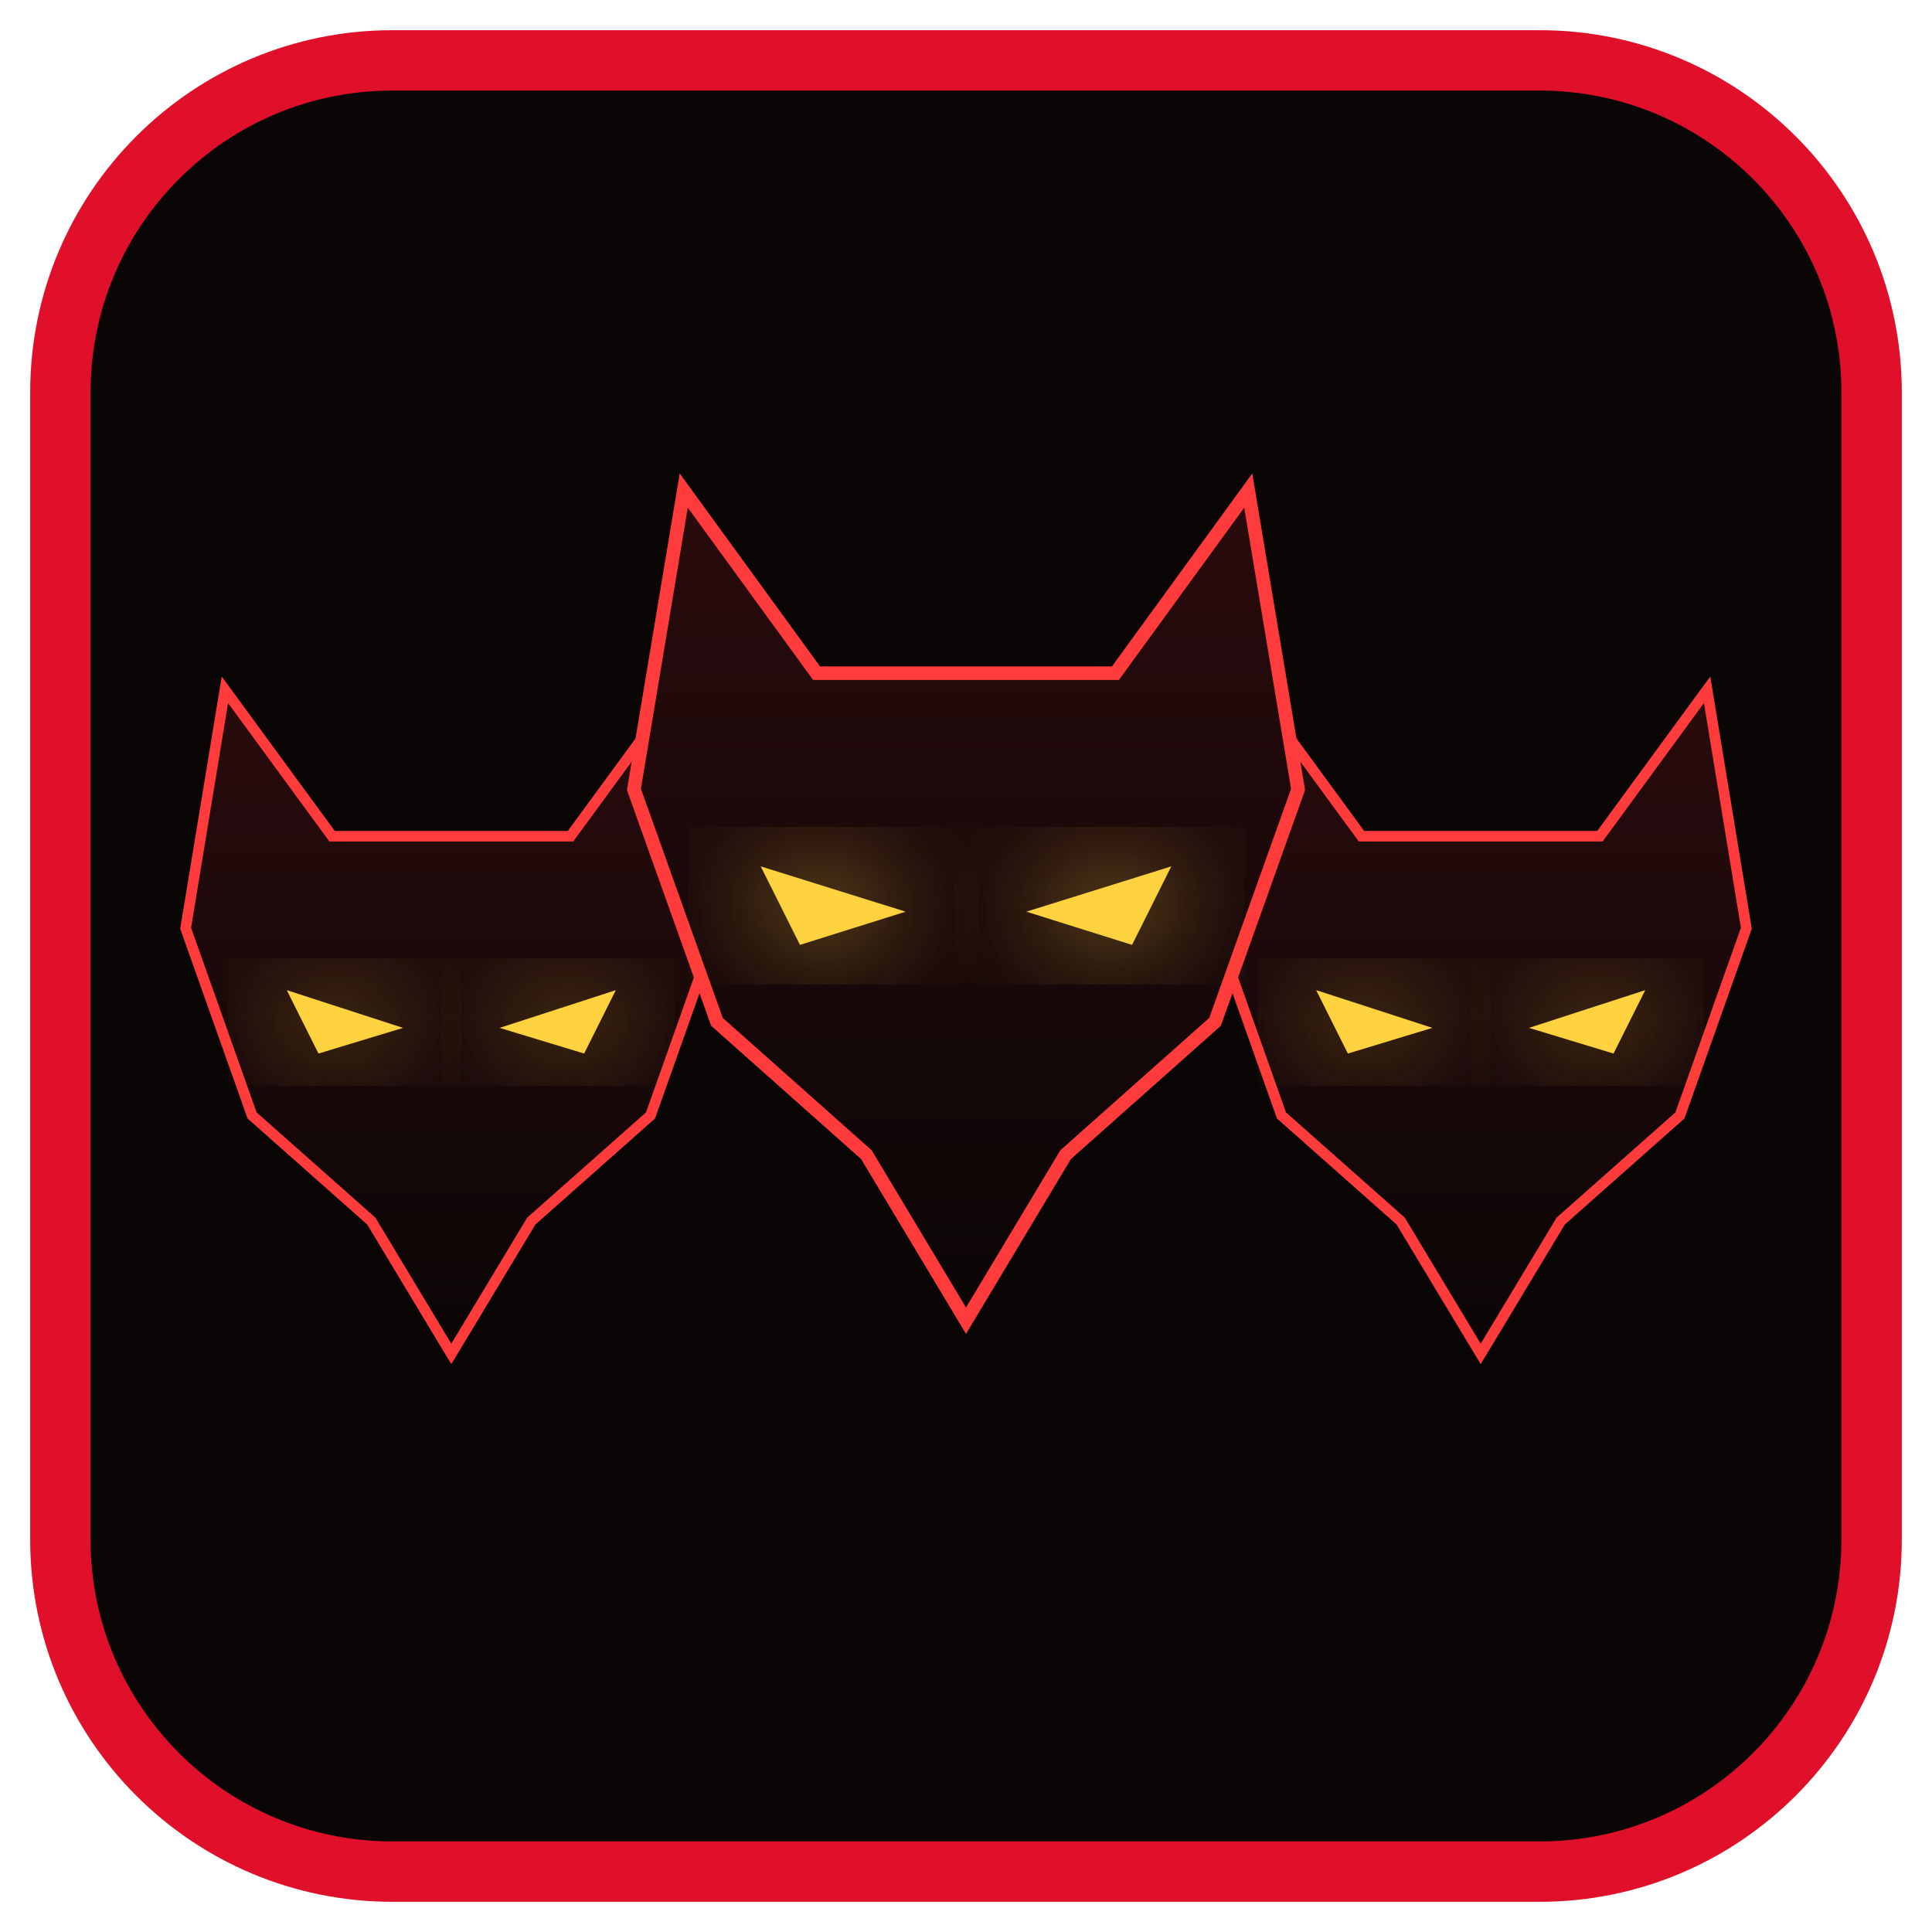
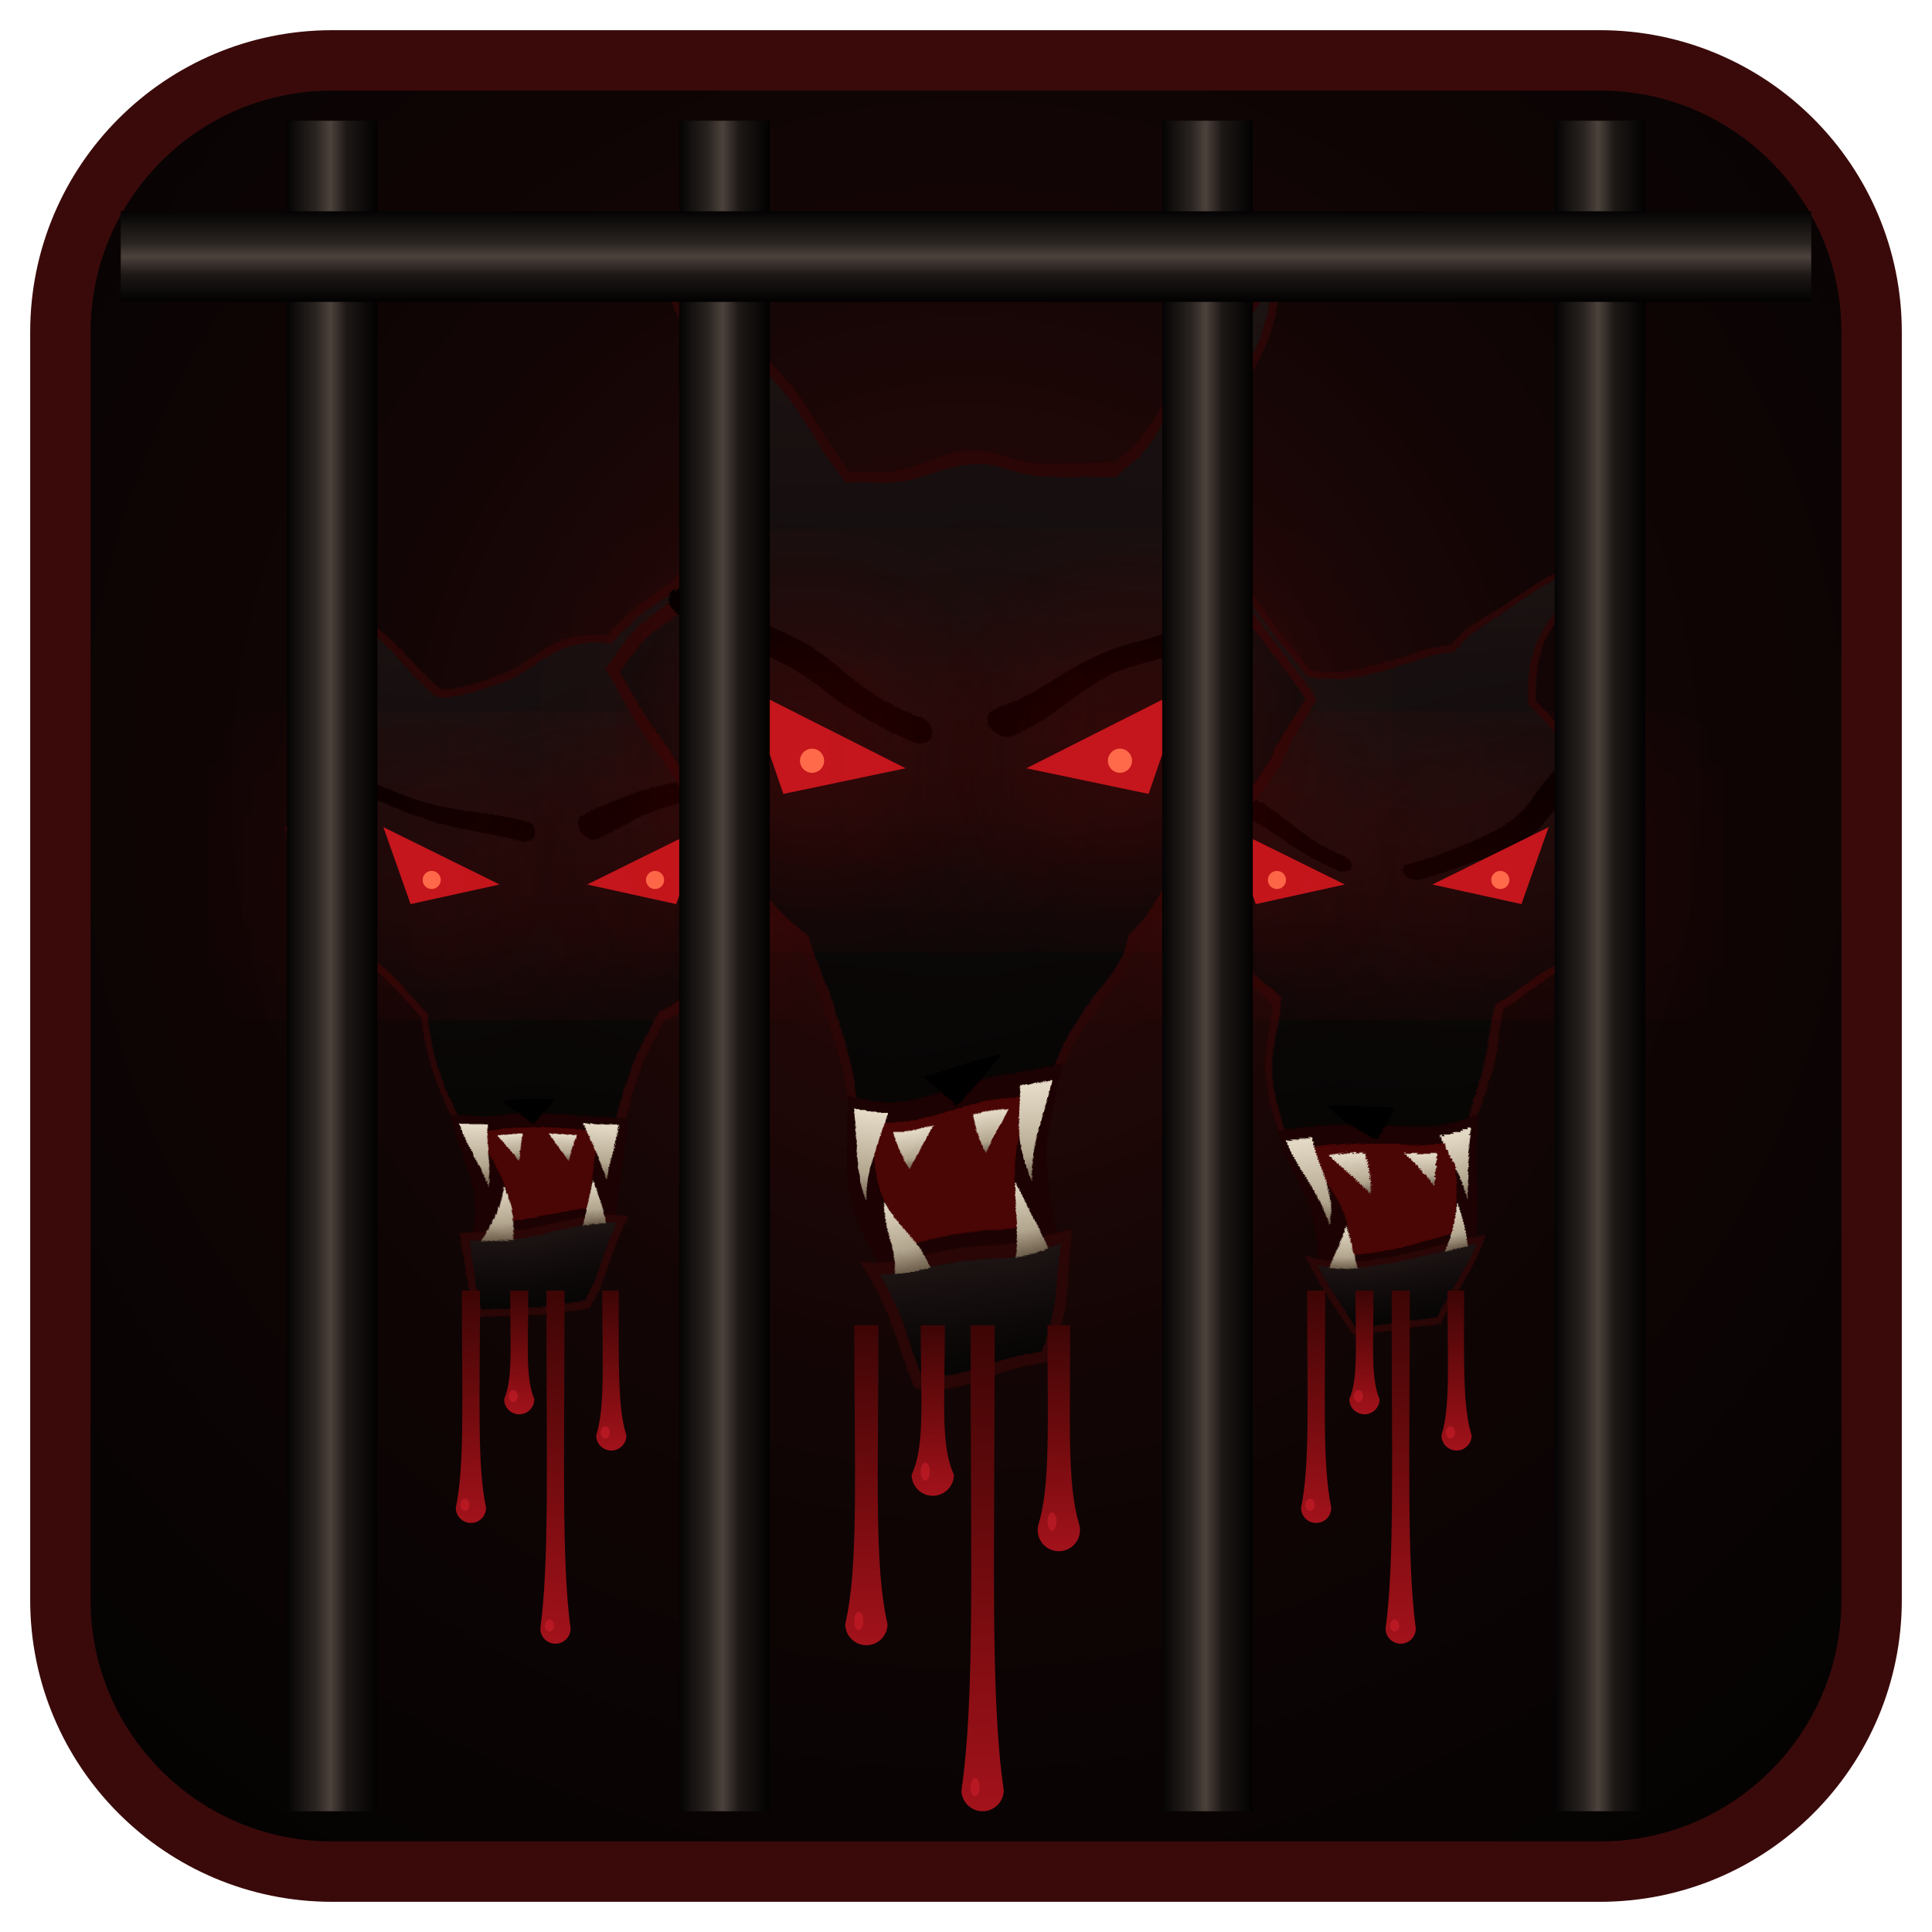
<svg xmlns="http://www.w3.org/2000/svg" width="128" height="128" viewBox="0 0 128 128">
  <defs>
-     <radialGradient id="sky" cx="50%" cy="38%" r="75%">
-       <stop offset="0" stop-color="#4a0a0f" />
-       <stop offset="0.45" stop-color="#1a0405" />
-       <stop offset="1" stop-color="#050202" />
+     <radialGradient id="pit" cx="50%" cy="40%" r="75%">
+       <stop offset="0" stop-color="#2e0909" />
+       <stop offset="0.45" stop-color="#120505" />
+       <stop offset="1" stop-color="#030202" />
+     </radialGradient>
+     <radialGradient id="vignette" cx="50%" cy="45%" r="70%">
+       <stop offset="0.55" stop-color="#000" stop-opacity="0" />
+       <stop offset="1" stop-color="#000" stop-opacity="0.85" />
    </radialGradient>
    <linearGradient id="hide" x1="0" y1="0" x2="0" y2="1">
-       <stop offset="0" stop-color="#2a0b0d" />
-       <stop offset="1" stop-color="#0b0606" />
+       <stop offset="0" stop-color="#1e1414" />
+       <stop offset="0.6" stop-color="#0e0909" />
+       <stop offset="1" stop-color="#060404" />
    </linearGradient>
-     <linearGradient id="floor" x1="0" y1="0" x2="0" y2="1">
-       <stop offset="0" stop-color="#e0102a" stop-opacity="0" />
-       <stop offset="1" stop-color="#ff3b3b" stop-opacity="0.55" />
+     <linearGradient id="ironV" x1="0" y1="0" x2="1" y2="0">
+       <stop offset="0" stop-color="#040303" />
+       <stop offset="0.32" stop-color="#2a2421" />
+       <stop offset="0.48" stop-color="#4c423c" />
+       <stop offset="0.66" stop-color="#1d1816" />
+       <stop offset="1" stop-color="#020101" />
    </linearGradient>
-     <filter id="glow" x="-50%" y="-50%" width="200%" height="200%">
-       <feGaussianBlur stdDeviation="4" result="b" />
+     <linearGradient id="ironH" x1="0" y1="0" x2="0" y2="1">
+       <stop offset="0" stop-color="#040303" />
+       <stop offset="0.35" stop-color="#2a2421" />
+       <stop offset="0.5" stop-color="#4c423c" />
+       <stop offset="0.7" stop-color="#1d1816" />
+       <stop offset="1" stop-color="#020101" />
+     </linearGradient>
+     <linearGradient id="blood" x1="0" y1="0" x2="0" y2="1">
+       <stop offset="0" stop-color="#3d0505" />
+       <stop offset="0.6" stop-color="#7a0c10" />
+       <stop offset="1" stop-color="#a3121b" />
+     </linearGradient>
+     <linearGradient id="boneG" x1="0" y1="0" x2="0" y2="1">
+       <stop offset="0" stop-color="#e6dcc8" />
+       <stop offset="0.7" stop-color="#b3a68f" />
+       <stop offset="1" stop-color="#6e5f4c" />
+     </linearGradient>
+     <linearGradient id="textG" x1="0" y1="0" x2="0" y2="1">
+       <stop offset="0" stop-color="#d8cdb8" />
+       <stop offset="0.55" stop-color="#a39782" />
+       <stop offset="1" stop-color="#5a1010" />
+     </linearGradient>
+     <filter id="grime" x="0" y="0" width="100%" height="100%">
+       <feTurbulence type="fractalNoise" baseFrequency="0.85" numOctaves="2" seed="3" />
+       <feColorMatrix values="0 0 0 0 0  0 0 0 0 0  0 0 0 0 0  0 0 0 -1.4 0.95" />
+     </filter>
+     <filter id="stains" x="0" y="0" width="100%" height="100%">
+       <feTurbulence type="fractalNoise" baseFrequency="0.004" numOctaves="4" seed="21" />
+       <feColorMatrix values="0 0 0 0 0.24  0 0 0 0 0.02  0 0 0 0 0.02  -2.2 0 0 0 1.25" />
+     </filter>
+     <filter id="rust" x="0" y="0" width="100%" height="100%">
+       <feTurbulence type="fractalNoise" baseFrequency="0.02 0.004" numOctaves="4" seed="9" result="n" />
+       <feColorMatrix in="n" values="0 0 0 0 0.30  0 0 0 0 0.11  0 0 0 0 0.05  2.6 0 0 0 -1.35" result="r" />
+       <feComposite in="r" in2="SourceAlpha" operator="in" result="rr" />
      <feMerge>
+         <feMergeNode in="SourceGraphic" />
+         <feMergeNode in="rr" />
+       </feMerge>
+     </filter>
+     <filter id="ragged" x="-10%" y="-10%" width="120%" height="120%">
+       <feTurbulence type="fractalNoise" baseFrequency="0.06" numOctaves="2" seed="5" result="t" />
+       <feDisplacementMap in="SourceGraphic" in2="t" scale="7" xChannelSelector="R" yChannelSelector="G" />
+     </filter>
+     <filter id="eyeglow" x="-150%" y="-150%" width="400%" height="400%">
+       <feGaussianBlur stdDeviation="7" result="b" />
+       <feMerge>
+         <feMergeNode in="b" />
        <feMergeNode in="b" />
        <feMergeNode in="SourceGraphic" />
      </feMerge>
    </filter>
-     <filter id="softglow" x="-20%" y="-20%" width="140%" height="140%">
-       <feGaussianBlur stdDeviation="14" />
+     <filter id="shadow" x="-10%" y="-30%" width="120%" height="160%">
+       <feGaussianBlur stdDeviation="10" />
    </filter>
-     <pattern id="scan" width="4" height="4" patternUnits="userSpaceOnUse">
-       <rect width="4" height="1" fill="#000" opacity="0.35" />
-     </pattern>
  </defs>
-   <rect x="4" y="4" width="120" height="120" rx="22" fill="#0b0606" stroke="#e0102a" stroke-width="4" />
-   <g>
-     <polygon points="12.3,61.5 14.9,45.7 22.0,55.4 37.8,55.4 44.9,45.7 47.5,61.5 43.1,73.9 35.2,80.9 29.9,89.7 24.6,80.9 16.7,73.9" fill="url(#hide)" stroke="#ff3b3b" stroke-width="0.7" stroke-linejoin="miter" />
-     <polygon points="19.0,65.6 26.7,68.1 21.1,69.8" fill="#ffd23f" filter="url(#glow)" />
-     <polygon points="40.8,65.6 33.1,68.1 38.7,69.8" fill="#ffd23f" filter="url(#glow)" />
-     <polygon points="80.5,61.5 83.1,45.7 90.2,55.4 106.0,55.4 113.1,45.7 115.7,61.5 111.3,73.9 103.4,80.9 98.1,89.7 92.8,80.9 84.9,73.9" fill="url(#hide)" stroke="#ff3b3b" stroke-width="0.7" stroke-linejoin="miter" />
-     <polygon points="87.2,65.6 94.9,68.1 89.3,69.8" fill="#ffd23f" filter="url(#glow)" />
-     <polygon points="109.0,65.6 101.3,68.1 106.9,69.8" fill="#ffd23f" filter="url(#glow)" />
-     <polygon points="42.0,52.3 45.3,32.5 54.1,44.6 73.9,44.6 82.7,32.5 86.0,52.3 80.5,67.7 70.6,76.5 64.0,87.5 57.4,76.5 47.5,67.7" fill="url(#hide)" stroke="#ff3b3b" stroke-width="0.9" stroke-linejoin="miter" />
-     <polygon points="50.4,57.4 60.0,60.4 53.0,62.6" fill="#ffd23f" filter="url(#glow)" />
-     <polygon points="77.6,57.4 68.0,60.4 75.0,62.6" fill="#ffd23f" filter="url(#glow)" />
+   <rect x="4" y="4" width="120" height="120" rx="18" fill="url(#pit)" stroke="#3a0a0a" stroke-width="4" />
+   <g filter="url(#ragged)">
+     <polygon points="26.1,48.1 20.3,34.0 30.2,44.2 41.8,44.2 51.7,34.0 45.9,48.1 52.3,55.1 48.8,62.5 43.4,66.8 41.4,74.0 38.2,76.9 33.8,76.9 30.6,74.0 28.6,66.8 23.2,62.5 19.7,55.1" fill="url(#hide)" stroke="#2a0606" stroke-width="0.5" />
+     <polygon points="30.2,73.7 41.8,73.7 40.8,82.3 36.0,83.9 31.2,82.3" fill="#1c0202" />
+     <polygon points="31.8,74.8 40.2,74.8 38.9,81.2 33.1,81.2" fill="#4a0505" />
+     <polygon points="30.7,82.0 41.3,82.0 39.2,86.8 32.8,86.8" fill="url(#hide)" stroke="#2a0606" stroke-width="0.5" />
+     <polygon points="30.7,74.3 32.6,74.3 31.7,79.1" fill="url(#boneG)" />
+     <polygon points="39.4,74.3 41.3,74.3 40.3,79.1" fill="url(#boneG)" />
+     <polygon points="33.1,75.3 35.0,75.3 34.1,77.5" fill="url(#boneG)" />
+     <polygon points="37.0,75.3 38.9,75.3 37.9,77.5" fill="url(#boneG)" />
+     <polygon points="31.8,82.3 33.5,82.3 32.6,79.1" fill="url(#boneG)" />
+     <polygon points="38.5,82.3 40.2,82.3 39.4,79.1" fill="url(#boneG)" />
+     <polygon points="34.1,72.7 37.9,72.7 36.0,74.6" fill="#000" />
+     <line x1="23.5" y1="51.3" x2="33.8" y2="56.4" stroke="#000" stroke-width="1.4" stroke-linecap="round" />
+     <line x1="48.5" y1="51.3" x2="38.2" y2="56.4" stroke="#000" stroke-width="1.4" stroke-linecap="round" />
  </g>
+   <polygon points="25.4,54.8 33.1,58.6 27.2,59.9" fill="#c4161f" filter="url(#eyeglow)" />
+   <circle cx="28.6" cy="58.3" r="0.6" fill="#ff6a4a" />
+   <polygon points="46.6,54.8 38.9,58.6 44.8,59.9" fill="#c4161f" filter="url(#eyeglow)" />
+   <circle cx="43.4" cy="58.3" r="0.6" fill="#ff6a4a" />
+   <path d="M30.6,85.5 C30.6,92.7 30.8,97.0 30.2,99.9 A1.0,1.0 0 1,0 32.2,99.9 C31.6,97.0 31.8,92.7 31.8,85.5 Z" fill="url(#blood)" />
+   <ellipse cx="30.8" cy="99.7" rx="0.3" ry="0.4" fill="#d4202c" opacity="0.5" />
+   <path d="M36.2,85.5 C36.2,96.7 36.4,103.4 35.8,107.9 A1.0,1.0 0 1,0 37.8,107.9 C37.2,103.4 37.4,96.7 37.4,85.5 Z" fill="url(#blood)" />
+   <ellipse cx="36.4" cy="107.7" rx="0.3" ry="0.4" fill="#d4202c" opacity="0.5" />
+   <path d="M39.9,85.5 C39.9,90.3 40.1,93.2 39.5,95.1 A1.0,1.0 0 1,0 41.5,95.1 C40.9,93.2 41.0,90.3 41.0,85.5 Z" fill="url(#blood)" />
+   <ellipse cx="40.1" cy="94.9" rx="0.3" ry="0.4" fill="#d4202c" opacity="0.5" />
+   <path d="M33.8,85.5 C33.8,89.1 34.0,91.3 33.4,92.7 A1.0,1.0 0 1,0 35.4,92.7 C34.8,91.3 35.0,89.1 35.0,85.5 Z" fill="url(#blood)" />
+   <ellipse cx="34.0" cy="92.5" rx="0.3" ry="0.4" fill="#d4202c" opacity="0.5" />
+   <g filter="url(#ragged)">
+     <polygon points="82.1,48.1 76.3,34.0 86.2,44.2 97.8,44.2 107.7,34.0 101.9,48.1 108.3,55.1 104.8,62.5 99.4,66.8 97.4,74.0 94.2,76.9 89.8,76.9 86.6,74.0 84.6,66.8 79.2,62.5 75.7,55.1" fill="url(#hide)" stroke="#2a0606" stroke-width="0.5" />
+     <polygon points="86.2,73.7 97.8,73.7 96.8,82.3 92.0,83.9 87.2,82.3" fill="#1c0202" />
+     <polygon points="87.8,74.8 96.2,74.8 94.9,81.2 89.1,81.2" fill="#4a0505" />
+     <polygon points="86.7,82.0 97.3,82.0 95.2,86.8 88.8,86.8" fill="url(#hide)" stroke="#2a0606" stroke-width="0.5" />
+     <polygon points="86.7,74.3 88.6,74.3 87.7,79.1" fill="url(#boneG)" />
+     <polygon points="95.4,74.3 97.3,74.3 96.3,79.1" fill="url(#boneG)" />
+     <polygon points="89.1,75.3 91.0,75.3 90.1,77.5" fill="url(#boneG)" />
+     <polygon points="93.0,75.3 94.9,75.3 93.9,77.5" fill="url(#boneG)" />
+     <polygon points="87.8,82.3 89.5,82.3 88.6,79.1" fill="url(#boneG)" />
+     <polygon points="94.5,82.3 96.2,82.3 95.4,79.1" fill="url(#boneG)" />
+     <polygon points="90.1,72.7 93.9,72.7 92.0,74.6" fill="#000" />
+     <line x1="79.5" y1="51.3" x2="89.8" y2="56.4" stroke="#000" stroke-width="1.4" stroke-linecap="round" />
+     <line x1="104.5" y1="51.3" x2="94.2" y2="56.4" stroke="#000" stroke-width="1.4" stroke-linecap="round" />
+   </g>
+   <polygon points="81.4,54.8 89.1,58.6 83.2,59.9" fill="#c4161f" filter="url(#eyeglow)" />
+   <circle cx="84.6" cy="58.3" r="0.6" fill="#ff6a4a" />
+   <polygon points="102.6,54.8 94.9,58.6 100.8,59.9" fill="#c4161f" filter="url(#eyeglow)" />
+   <circle cx="99.4" cy="58.3" r="0.6" fill="#ff6a4a" />
+   <path d="M86.6,85.5 C86.6,92.7 86.8,97.0 86.2,99.9 A1.0,1.0 0 1,0 88.2,99.9 C87.6,97.0 87.8,92.7 87.8,85.5 Z" fill="url(#blood)" />
+   <ellipse cx="86.8" cy="99.7" rx="0.3" ry="0.4" fill="#d4202c" opacity="0.5" />
+   <path d="M92.2,85.5 C92.2,96.7 92.4,103.4 91.8,107.9 A1.0,1.0 0 1,0 93.8,107.9 C93.2,103.4 93.4,96.7 93.4,85.5 Z" fill="url(#blood)" />
+   <ellipse cx="92.4" cy="107.7" rx="0.3" ry="0.4" fill="#d4202c" opacity="0.5" />
+   <path d="M95.9,85.5 C95.9,90.3 96.1,93.2 95.5,95.1 A1.0,1.0 0 1,0 97.5,95.1 C96.9,93.2 97.0,90.3 97.0,85.5 Z" fill="url(#blood)" />
+   <ellipse cx="96.1" cy="94.9" rx="0.3" ry="0.4" fill="#d4202c" opacity="0.5" />
+   <path d="M89.8,85.5 C89.8,89.1 90.0,91.3 89.4,92.7 A1.0,1.0 0 1,0 91.4,92.7 C90.8,91.3 91.0,89.1 91.0,85.5 Z" fill="url(#blood)" />
+   <ellipse cx="90.0" cy="92.5" rx="0.3" ry="0.4" fill="#d4202c" opacity="0.5" />
+   <g filter="url(#ragged)">
+     <polygon points="50.4,36.4 42.4,17.0 56.1,31.1 71.9,31.1 85.6,17.0 77.6,36.4 86.4,46.0 81.6,56.2 74.1,62.1 71.5,72.0 67.1,76.0 60.9,76.0 56.5,72.0 53.9,62.1 46.4,56.2 41.6,46.0" fill="url(#hide)" stroke="#2a0606" stroke-width="0.7" />
+     <polygon points="56.1,71.6 71.9,71.6 70.6,83.4 64.0,85.6 57.4,83.4" fill="#1c0202" />
+     <polygon points="58.3,73.1 69.7,73.1 68.0,81.9 60.0,81.9" fill="#4a0505" />
+     <polygon points="56.7,83.0 71.3,83.0 68.4,89.6 59.6,89.6" fill="url(#hide)" stroke="#2a0606" stroke-width="0.7" />
+     <polygon points="56.7,72.4 59.4,72.4 58.1,79.0" fill="url(#boneG)" />
+     <polygon points="68.6,72.4 71.3,72.4 69.9,79.0" fill="url(#boneG)" />
+     <polygon points="60.0,73.8 62.7,73.8 61.4,76.8" fill="url(#boneG)" />
+     <polygon points="65.3,73.8 68.0,73.8 66.6,76.8" fill="url(#boneG)" />
+     <polygon points="58.2,83.4 60.6,83.4 59.4,79.0" fill="url(#boneG)" />
+     <polygon points="67.4,83.4 69.8,83.4 68.6,79.0" fill="url(#boneG)" />
+     <polygon points="61.4,70.2 66.6,70.2 64.0,72.9" fill="#000" />
+     <line x1="46.8" y1="40.8" x2="60.9" y2="47.8" stroke="#000" stroke-width="2.0" stroke-linecap="round" />
+     <line x1="81.2" y1="40.8" x2="67.1" y2="47.8" stroke="#000" stroke-width="2.0" stroke-linecap="round" />
+   </g>
+   <polygon points="49.5,45.6 60.0,50.9 51.9,52.6" fill="#c4161f" filter="url(#eyeglow)" />
+   <circle cx="53.8" cy="50.4" r="0.8" fill="#ff6a4a" />
+   <polygon points="78.5,45.6 68.0,50.9 76.1,52.6" fill="#c4161f" filter="url(#eyeglow)" />
+   <circle cx="74.2" cy="50.4" r="0.8" fill="#ff6a4a" />
+   <path d="M56.6,87.8 C56.6,97.7 56.9,103.7 56.0,107.6 A1.4,1.4 0 1,0 58.8,107.6 C57.9,103.7 58.2,97.7 58.2,87.8 Z" fill="url(#blood)" />
+   <ellipse cx="56.9" cy="107.4" rx="0.3" ry="0.6" fill="#d4202c" opacity="0.5" />
+   <path d="M64.3,87.8 C64.3,103.2 64.6,112.5 63.7,118.6 A1.4,1.4 0 1,0 66.5,118.6 C65.6,112.5 65.9,103.2 65.9,87.8 Z" fill="url(#blood)" />
+   <ellipse cx="64.6" cy="118.4" rx="0.3" ry="0.6" fill="#d4202c" opacity="0.5" />
+   <path d="M69.4,87.8 C69.4,94.4 69.6,98.4 68.8,101.0 A1.4,1.4 0 1,0 71.5,101.0 C70.7,98.4 70.9,94.4 70.9,87.8 Z" fill="url(#blood)" />
+   <ellipse cx="69.7" cy="100.8" rx="0.3" ry="0.6" fill="#d4202c" opacity="0.5" />
+   <path d="M61.0,87.8 C61.0,92.8 61.3,95.8 60.4,97.7 A1.4,1.4 0 1,0 63.2,97.7 C62.3,95.8 62.6,92.8 62.6,87.8 Z" fill="url(#blood)" />
+   <ellipse cx="61.3" cy="97.5" rx="0.3" ry="0.6" fill="#d4202c" opacity="0.5" />
+   <rect x="19" y="8" width="6" height="112" fill="url(#ironV)" />
+   <rect x="45" y="8" width="6" height="112" fill="url(#ironV)" />
+   <rect x="77" y="8" width="6" height="112" fill="url(#ironV)" />
+   <rect x="103" y="8" width="6" height="112" fill="url(#ironV)" />
+   <rect x="8" y="14" width="112" height="6" fill="url(#ironH)" />
</svg>
